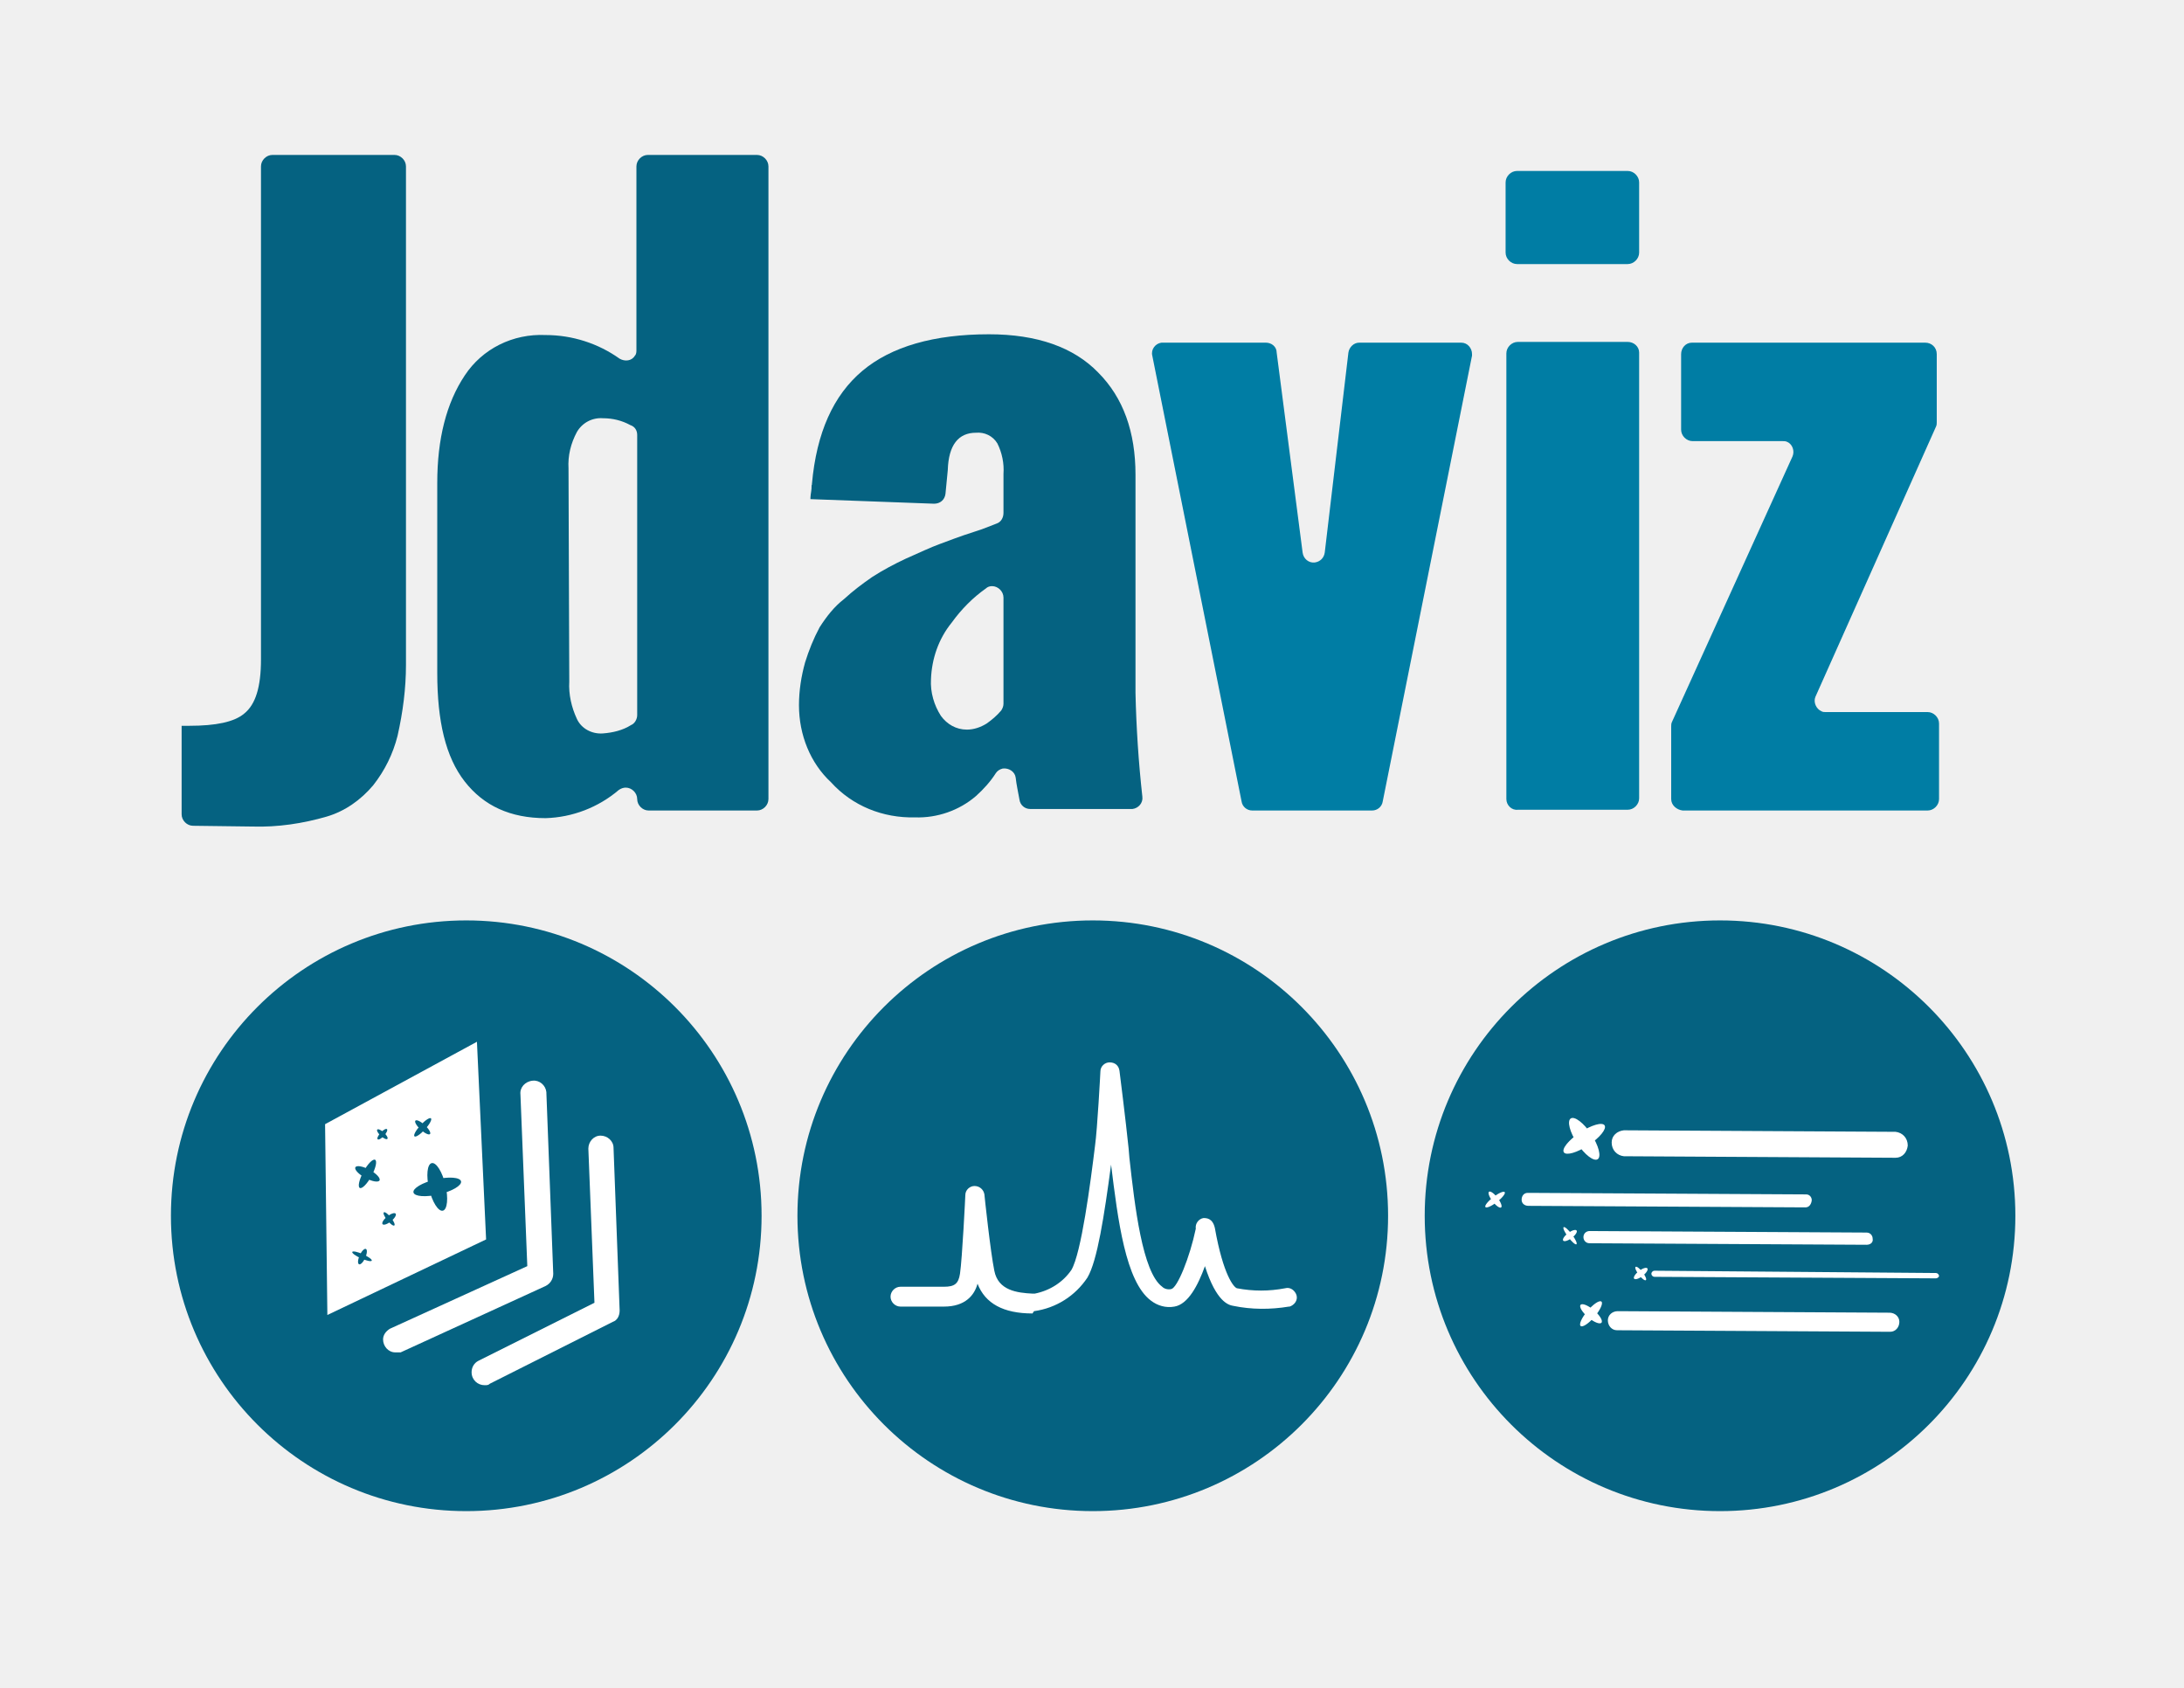
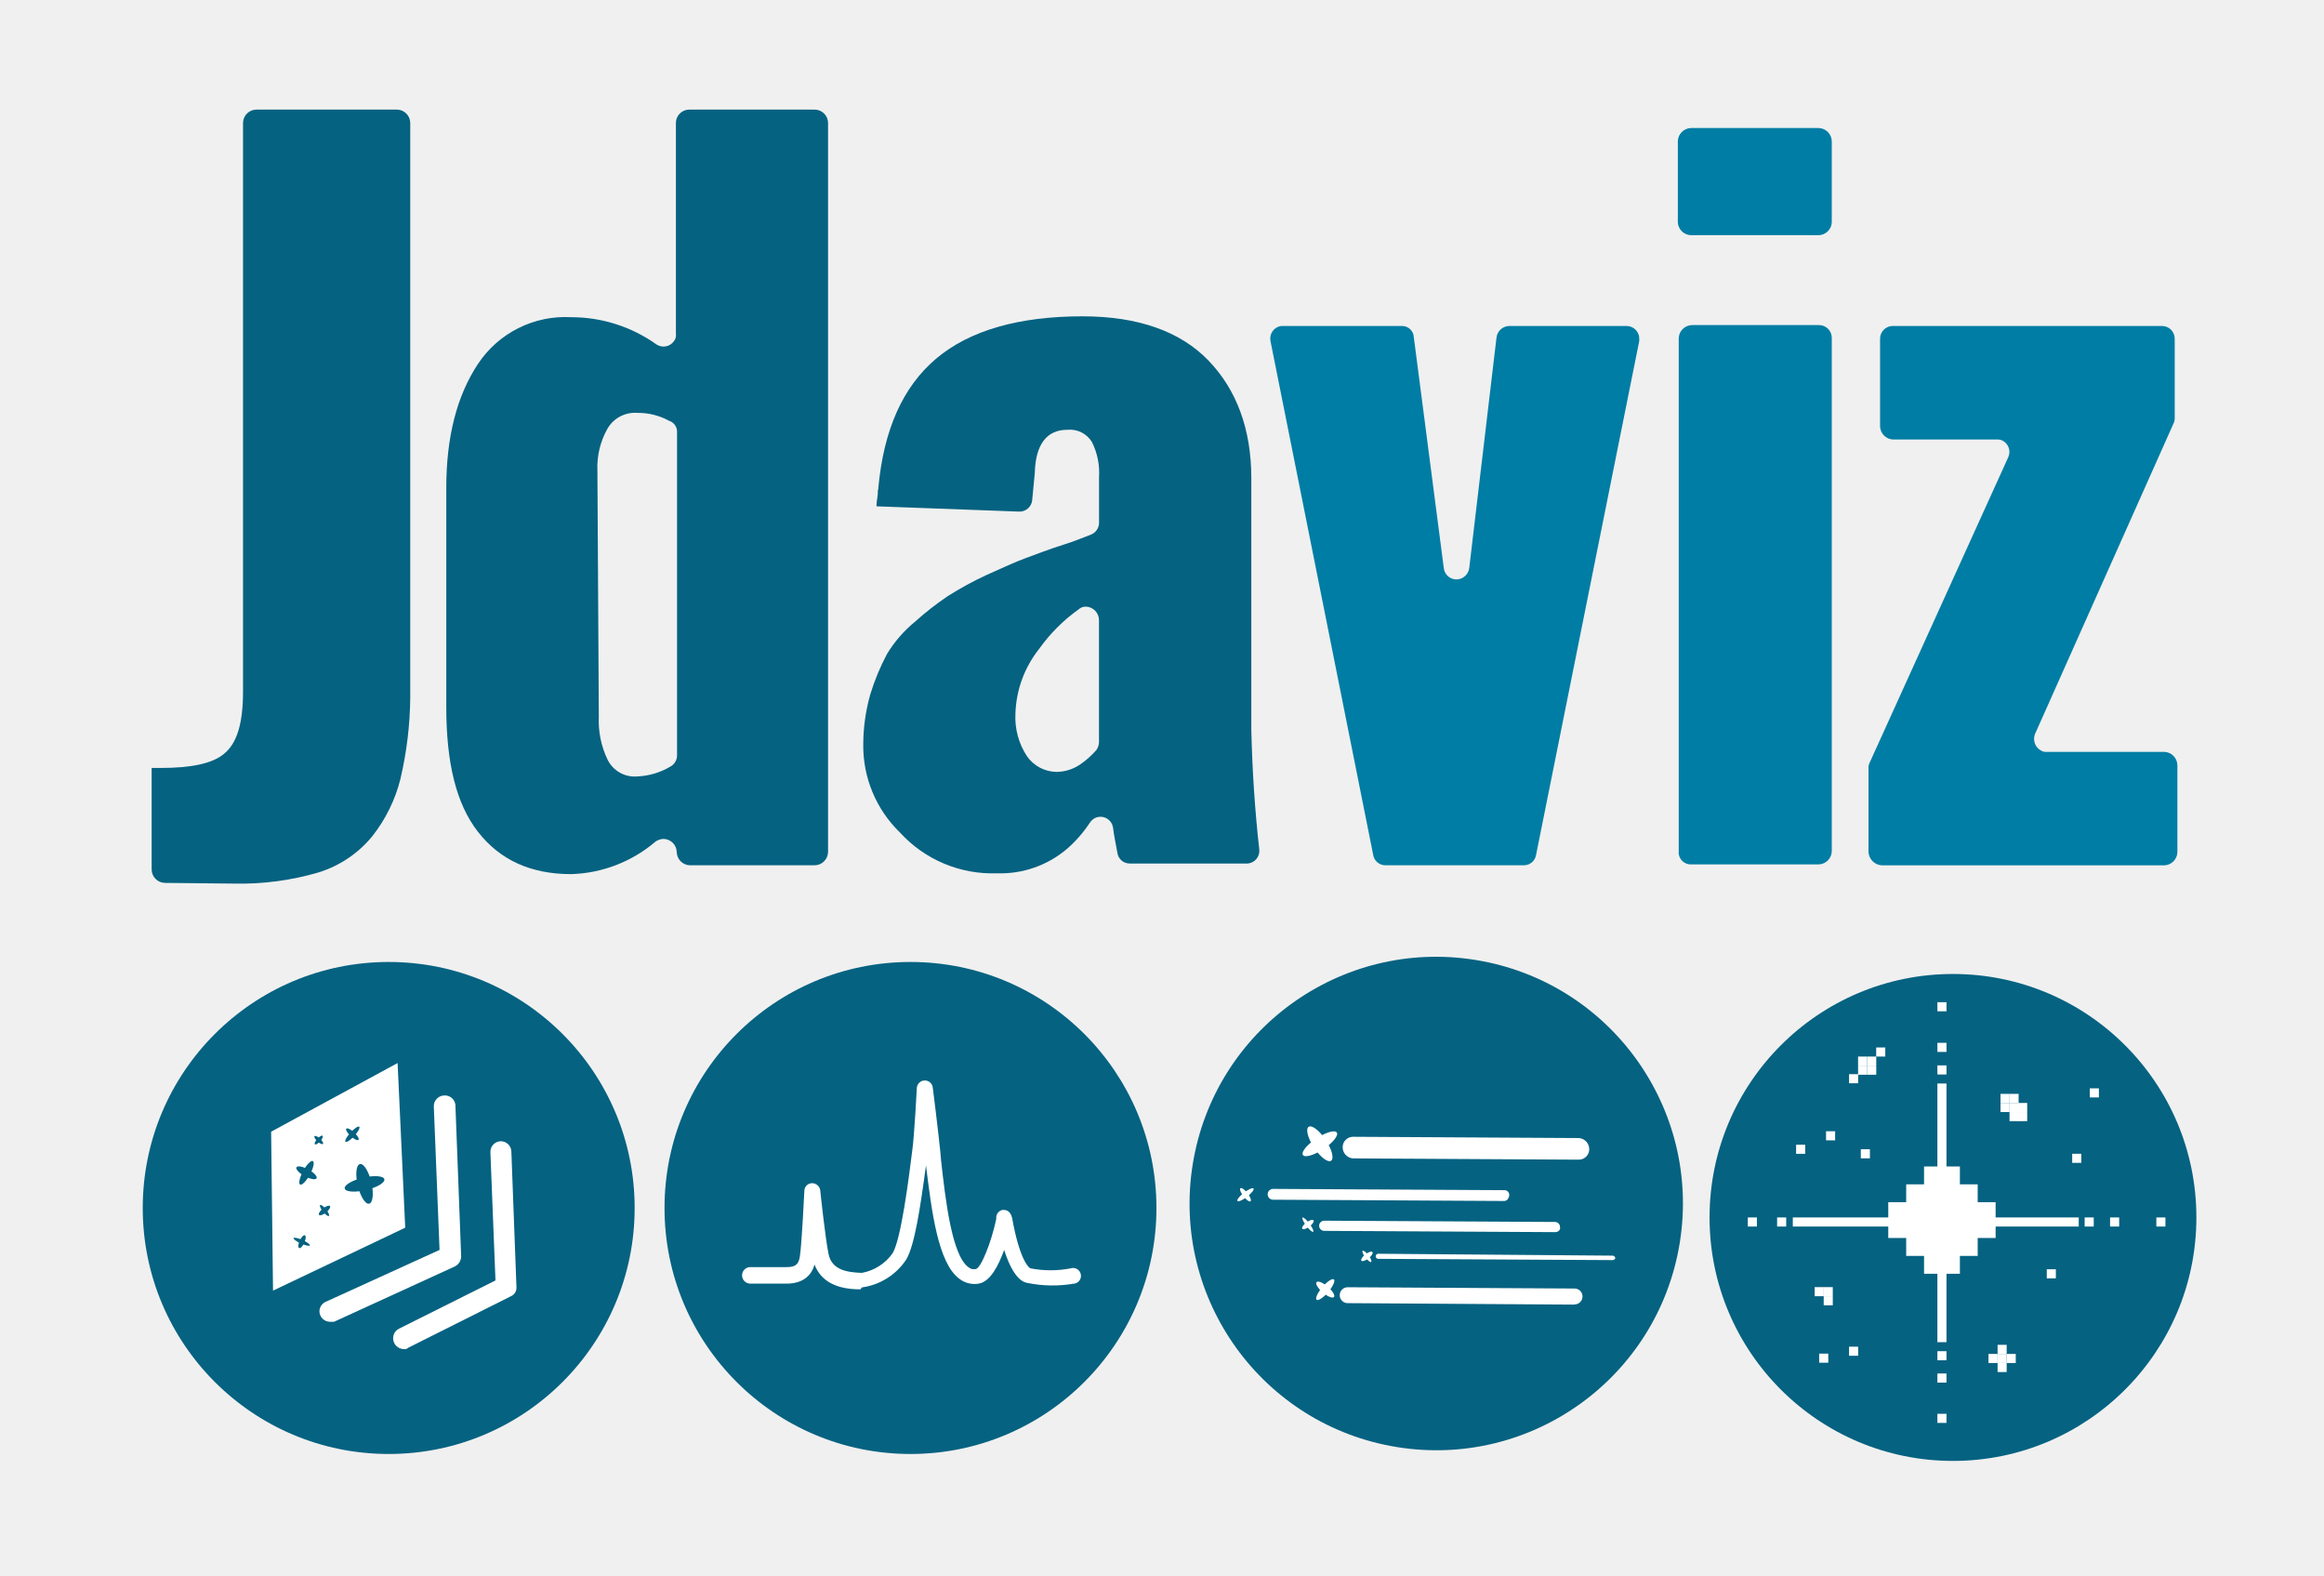
- <svg xmlns="http://www.w3.org/2000/svg" version="1.1" id="Layer_1" x="0px" y="0px" viewBox="0 0 286.2 221.1" style="enable-background:new 0 0 286.2 221.1;" xml:space="preserve">
-   <style type="text/css">
- 	.st0{fill:#056281;}
- 	.st1{fill:#007DA4;}
- 	.st2{fill:#FFFFFF;}
- </style>
-   <path class="st0" d="M25.3,108.2c-0.8,0-1.5-0.7-1.5-1.5V95.1h1c3.5,0,5.9-0.5,7.2-1.6c1.5-1.2,2.2-3.5,2.2-7.1V21.8  c0-0.8,0.7-1.5,1.5-1.5h16c0.8,0,1.5,0.7,1.5,1.5v65.3c0,3.1-0.4,6.2-1.1,9.3c-0.6,2.4-1.7,4.6-3.2,6.5c-1.6,1.9-3.7,3.4-6.1,4.1  c-3.1,0.9-6.4,1.4-9.7,1.3L25.3,108.2z" />
-   <path class="st0" d="M57.3,88.2V63.3c0-5.8,1.2-10.5,3.6-14.1c2.3-3.5,6.3-5.5,10.6-5.3c3.5,0,6.9,1.1,9.7,3.1  c0.7,0.4,1.6,0.3,2-0.4c0.2-0.2,0.2-0.5,0.2-0.8v-24c0-0.8,0.7-1.5,1.5-1.5c0,0,0,0,0,0h14.3c0.8,0,1.5,0.7,1.5,1.5v82.9  c0,0.8-0.7,1.5-1.5,1.5H85c-0.8,0-1.5-0.7-1.5-1.5l0,0c0-0.8-0.7-1.5-1.5-1.5c-0.3,0-0.6,0.1-0.9,0.3c-2.7,2.3-6.1,3.6-9.6,3.7  c-4.6,0-8.1-1.6-10.6-4.8S57.3,94.5,57.3,88.2z M74.6,89.3c-0.1,1.7,0.3,3.4,1,4.9c0.6,1.3,2,2,3.4,1.9c1.3-0.1,2.6-0.4,3.7-1.1  c0.5-0.2,0.8-0.8,0.8-1.3V57c0-0.6-0.3-1.1-0.9-1.3c-1.1-0.6-2.3-0.9-3.6-0.9c-1.4-0.1-2.7,0.6-3.4,1.8c-0.8,1.5-1.2,3.1-1.1,4.8  L74.6,89.3z" />
-   <path class="st0" d="M104.7,92.4c0-1.9,0.3-3.8,0.8-5.6c0.5-1.6,1.1-3.1,1.9-4.6c0.9-1.4,1.9-2.7,3.2-3.7c1.2-1.1,2.4-2,3.7-2.9  c1.4-0.9,2.9-1.7,4.4-2.4c1.8-0.8,3.3-1.5,4.4-1.9s2.6-1,4.5-1.6c1.3-0.4,2.2-0.8,3-1.1c0.6-0.2,0.9-0.8,0.9-1.4v-5.1  c0.1-1.4-0.2-2.8-0.8-4c-0.6-1-1.7-1.5-2.8-1.4c-2.3,0-3.6,1.6-3.7,4.9l-0.3,3.1c-0.1,0.8-0.7,1.3-1.5,1.3l-16.2-0.6  c0-0.1,0-0.4,0.1-1s0-0.8,0.1-0.9v-0.1c0.6-6.7,2.8-11.6,6.6-14.8c3.8-3.2,9.4-4.8,16.6-4.8c6.3,0,11.1,1.7,14.3,5  c3.3,3.3,4.9,7.8,4.9,13.4v28.6c0.1,4.5,0.4,9.1,0.9,13.6c0.1,0.8-0.5,1.5-1.3,1.6c0,0-0.1,0-0.1,0H135c-0.7,0-1.3-0.5-1.4-1.2  c-0.2-1.1-0.4-2-0.5-2.9c-0.1-0.8-0.9-1.3-1.7-1.2c-0.4,0.1-0.7,0.3-0.9,0.6c-0.7,1.1-1.6,2.1-2.6,3c-2.2,1.9-5.1,2.9-8,2.8  c-4.2,0.1-8.2-1.5-11-4.6C106.2,100,104.7,96.3,104.7,92.4z M122,89c-0.1,1.7,0.4,3.4,1.3,4.8c0.8,1.1,2,1.8,3.4,1.8  c0.9,0,1.8-0.3,2.6-0.8c0.7-0.5,1.3-1,1.9-1.7c0.2-0.3,0.3-0.6,0.3-0.9V78.3c0-0.8-0.7-1.5-1.5-1.5c-0.3,0-0.6,0.1-0.8,0.3  c-1.7,1.2-3.2,2.7-4.5,4.5C123,83.7,122.1,86.3,122,89z" />
-   <path class="st1" d="M152.4,44.9h13.5c0.7,0,1.4,0.5,1.4,1.3l3.4,26.2c0.1,0.8,0.8,1.4,1.6,1.3c0.7-0.1,1.2-0.6,1.3-1.3l3.1-26.2  c0.1-0.7,0.7-1.3,1.4-1.3h13.4c0.8,0,1.4,0.7,1.4,1.5c0,0.1,0,0.2,0,0.2L181.2,105c-0.1,0.7-0.7,1.2-1.4,1.2h-15.7  c-0.7,0-1.3-0.5-1.4-1.2L151,46.6c-0.2-0.8,0.4-1.6,1.2-1.7C152.2,44.9,152.3,44.9,152.4,44.9z" />
-   <path class="st1" d="M197.3,33.1v-9.2c0-0.8,0.7-1.5,1.5-1.5l0,0h14.5c0.8,0,1.5,0.7,1.5,1.5c0,0,0,0,0,0v9.2c0,0.8-0.7,1.5-1.5,1.5  l0,0h-14.5C198,34.6,197.3,33.9,197.3,33.1z M197.4,104.7V46.3c0-0.8,0.7-1.5,1.5-1.5h14.4c0.8,0,1.5,0.6,1.5,1.4c0,0,0,0,0,0v58.4  c0,0.8-0.7,1.5-1.5,1.5l0,0h-14.4C198.1,106.2,197.4,105.5,197.4,104.7L197.4,104.7z" />
-   <path class="st1" d="M219,104.7v-9.5c0-0.2,0-0.4,0.1-0.6l15.8-34.8c0.3-0.7,0-1.6-0.7-1.9c-0.2-0.1-0.4-0.1-0.6-0.1h-11.8  c-0.8,0-1.5-0.7-1.5-1.5v0v-9.9c0-0.8,0.6-1.5,1.4-1.5c0,0,0,0,0,0h30.6c0.8,0,1.5,0.6,1.5,1.5v8.9c0,0.2,0,0.4-0.1,0.6l-15.8,35.4  c-0.3,0.7,0.1,1.6,0.8,1.9c0.2,0.1,0.3,0.1,0.5,0.1h13.4c0.8,0,1.5,0.7,1.5,1.5c0,0,0,0,0,0v9.9c0,0.8-0.7,1.5-1.5,1.5h-32.1  C219.7,106.1,219,105.5,219,104.7z" />
-   <circle class="st0" cx="225.4" cy="159.3" r="38.7" />
-   <path class="st2" d="M248.4,151.7l-35.6-0.2c-0.9-0.1-1.6-0.8-1.6-1.8c0-0.9,0.7-1.5,1.6-1.6l35.6,0.2c0.9,0.1,1.6,0.8,1.6,1.8  C249.9,151,249.3,151.7,248.4,151.7L248.4,151.7z" />
-   <path class="st2" d="M244.6,163.1l-36.3-0.2c-0.5,0-0.8-0.4-0.8-0.8c0-0.5,0.4-0.8,0.8-0.8l36.3,0.2c0.5,0,0.8,0.4,0.8,0.8  C245.5,162.8,245.1,163.1,244.6,163.1L244.6,163.1z" />
-   <path class="st2" d="M236.6,158.2l-36.3-0.2c-0.5,0-0.9-0.3-0.9-0.8c0-0.5,0.3-0.9,0.8-0.9c0.1,0,0.1,0,0.2,0l36.3,0.2  c0.5,0,0.8,0.5,0.7,0.9C237.3,157.9,237,158.2,236.6,158.2z" />
-   <path class="st2" d="M253.7,167.5l-36.9-0.2c-0.2,0-0.4-0.2-0.4-0.4c0-0.2,0.2-0.4,0.4-0.4l36.9,0.3c0.2,0,0.4,0.2,0.4,0.4  C254.1,167.3,253.9,167.5,253.7,167.5z" />
-   <path class="st2" d="M247.5,174.5l-35.6-0.2c-0.7,0-1.2-0.6-1.2-1.3s0.6-1.2,1.3-1.2l35.6,0.2c0.7,0,1.3,0.5,1.3,1.2  c0,0.7-0.5,1.3-1.2,1.3C247.6,174.5,247.6,174.5,247.5,174.5L247.5,174.5z" />
-   <ellipse transform="matrix(0.6486 -0.7611 0.7611 0.6486 -57.7242 219.2078)" class="st2" cx="208.5" cy="172.1" rx="2.1" ry="0.6" />
-   <ellipse transform="matrix(0.6486 -0.7611 0.7611 0.6486 -57.7242 219.2078)" class="st2" cx="208.5" cy="172.1" rx="0.6" ry="1.8" />
-   <ellipse transform="matrix(0.8341 -0.5517 0.5517 0.8341 -47.8704 139.3045)" class="st2" cx="207.6" cy="149.2" rx="3.2" ry="1" />
-   <ellipse transform="matrix(0.8341 -0.5517 0.5517 0.8341 -47.8704 139.3045)" class="st2" cx="207.6" cy="149.2" rx="1.1" ry="3.2" />
-   <ellipse transform="matrix(0.7996 -0.6006 0.6006 0.7996 -55.9701 156.0015)" class="st2" cx="205.7" cy="161.9" rx="0.3" ry="1.4" />
-   <ellipse transform="matrix(0.7996 -0.6006 0.6006 0.7996 -55.9896 155.9814)" class="st2" cx="205.7" cy="161.9" rx="1.1" ry="0.4" />
-   <ellipse transform="matrix(0.7913 -0.6114 0.6114 0.7913 -55.2087 152.5623)" class="st2" cx="195.9" cy="157.2" rx="0.4" ry="1.3" />
-   <ellipse transform="matrix(0.7913 -0.6114 0.6114 0.7913 -55.2087 152.5623)" class="st2" cx="195.9" cy="157.2" rx="1.6" ry="0.4" />
-   <ellipse transform="matrix(0.7913 -0.6114 0.6114 0.7913 -57.163 166.2494)" class="st2" cx="215" cy="166.9" rx="0.3" ry="1.1" />
-   <ellipse transform="matrix(0.7913 -0.6114 0.6114 0.7913 -57.163 166.2494)" class="st2" cx="215" cy="166.9" rx="1.1" ry="0.4" />
-   <circle class="st0" cx="143.2" cy="159.3" r="38.7" />
-   <path class="st2" d="M135.3,172.1c-3.8,0-6.2-1.3-7.2-3.9c-0.4,1.5-1.6,3-4.4,3l-5.7,0c-0.7,0-1.3-0.6-1.3-1.3  c0-0.7,0.6-1.3,1.3-1.3l5.7,0c1.4,0,1.9-0.4,2.1-1.7c0.3-2,0.7-10.2,0.7-10.3c0-0.7,0.6-1.2,1.2-1.2c0.7,0,1.2,0.5,1.3,1.1  c0,0.1,0.8,7.6,1.3,10c0.5,2.6,3,2.9,5,3l0.3,0c2-0.4,3.7-1.5,4.8-3.1c1.3-2.2,2.5-11.4,3.1-16.3c0.3-2.1,0.7-9.6,0.7-9.7  c0-0.7,0.6-1.2,1.2-1.2c0.7,0,1.2,0.4,1.3,1.1c0,0,0.8,6.3,1.2,10.2l0.1,1.2c0.7,6.3,1.7,15,4.3,16.9c0.3,0.3,0.8,0.4,1.2,0.3  c0.8-0.2,2.4-4.1,3.2-7.9c-0.1-0.7,0.4-1.3,1-1.4c0,0,0,0,0,0c0.4,0,1.2,0,1.5,1.3c1.1,6.2,2.5,7.8,2.9,7.9c2.1,0.4,4.2,0.4,6.3,0  c0.7-0.2,1.3,0.3,1.5,0.9c0.2,0.7-0.3,1.3-0.9,1.5c0,0-0.1,0-0.1,0c-2.4,0.4-4.9,0.4-7.3-0.1c-0.6-0.1-2.2-0.5-3.7-5.2  c-0.9,2.5-2.2,5-4,5.3c-1.1,0.2-2.2-0.1-3.1-0.8c-3.3-2.5-4.3-10.5-5.2-17.8c-0.9,6.7-1.8,12.6-3.1,14.8c-1.6,2.4-4.1,4-7,4.4  L135.3,172.1L135.3,172.1z" />
-   <circle class="st0" cx="61.1" cy="159.3" r="38.7" />
-   <polygon class="st2" points="63.7,162.4 42.9,172.3 42.6,147.3 62.5,136.5 " />
-   <ellipse transform="matrix(0.4779 -0.8784 0.8784 0.4779 -109.9799 122.6465)" class="st0" cx="48.2" cy="153.8" rx="2.1" ry="0.6" />
-   <ellipse transform="matrix(0.4779 -0.8784 0.8784 0.4779 -109.9799 122.6465)" class="st0" cx="48.2" cy="153.8" rx="0.6" ry="1.8" />
-   <ellipse transform="matrix(0.9736 -0.2284 0.2284 0.9736 -34.003 17.2096)" class="st0" cx="57.3" cy="155.5" rx="3.2" ry="1" />
-   <ellipse transform="matrix(0.9736 -0.2284 0.2284 0.9736 -34.003 17.2096)" class="st0" cx="57.3" cy="155.5" rx="1.1" ry="3.2" />
-   <ellipse transform="matrix(0.4087 -0.9126 0.9126 0.4087 -122.187 140.6872)" class="st0" cx="47.5" cy="164.6" rx="0.3" ry="1.4" />
-   <ellipse transform="matrix(0.4087 -0.9126 0.9126 0.4087 -122.2206 140.6859)" class="st0" cx="47.5" cy="164.7" rx="1.1" ry="0.4" />
-   <ellipse transform="matrix(0.6761 -0.7368 0.7368 0.6761 -90.8882 88.6726)" class="st0" cx="55.4" cy="147.7" rx="0.4" ry="1.3" />
-   <ellipse transform="matrix(0.6761 -0.7368 0.7368 0.6761 -90.8882 88.6726)" class="st0" cx="55.4" cy="147.7" rx="1.6" ry="0.4" />
-   <ellipse transform="matrix(0.6761 -0.7368 0.7368 0.6761 -93.259 85.0595)" class="st0" cx="50.1" cy="148.6" rx="0.3" ry="0.9" />
-   <ellipse transform="matrix(0.6761 -0.7368 0.7368 0.6761 -93.259 85.0595)" class="st0" cx="50.1" cy="148.6" rx="0.9" ry="0.3" />
-   <ellipse transform="matrix(0.78 -0.6258 0.6258 0.78 -88.7321 67.0614)" class="st0" cx="51" cy="159.7" rx="0.3" ry="1.1" />
-   <ellipse transform="matrix(0.78 -0.6258 0.6258 0.78 -88.7321 67.0614)" class="st0" cx="51" cy="159.7" rx="1.1" ry="0.4" />
-   <path class="st2" d="M51.8,177.2c-0.9,0-1.6-0.8-1.6-1.7c0-0.6,0.4-1.1,0.9-1.4l18-8.2l-0.9-22.5c-0.1-0.9,0.6-1.7,1.6-1.8  c0,0,0,0,0,0c0.9-0.1,1.7,0.6,1.8,1.5c0,0,0,0.1,0,0.1l0.9,23.7c0,0.7-0.4,1.3-1,1.6l-19,8.7C52.3,177.2,52,177.2,51.8,177.2z" />
-   <path class="st2" d="M63.5,181.5c-0.9,0-1.7-0.7-1.7-1.7c0-0.6,0.3-1.2,0.9-1.5l15.2-7.6l-0.8-20.2c0-0.9,0.7-1.7,1.6-1.7  c0,0,0,0,0,0l0,0c0.9,0,1.7,0.7,1.7,1.6l0.8,21.3c0,0.7-0.3,1.3-0.9,1.5l-16.1,8.1C64,181.5,63.8,181.5,63.5,181.5z" />
+ <svg xmlns="http://www.w3.org/2000/svg" id="Layer_1" data-name="Layer 1" viewBox="0 0 365.67 247.83">
+   <defs>
+     <style>.cls-1{fill:#056281;}.cls-2{fill:#007da4;}.cls-3{fill:#fff;}</style>
+   </defs>
+   <path class="cls-1" d="M25.93,138.89a2.13,2.13,0,0,1-2.07-2.08v-16h1.38c4.85,0,8.17-.69,10-2.22,2.07-1.66,3-4.84,3-9.82V19.31a2.12,2.12,0,0,1,2.08-2.07H62.47a2.12,2.12,0,0,1,2.08,2.07v90.38A58.29,58.29,0,0,1,63,122.56a23.89,23.89,0,0,1-4.43,9,17.7,17.7,0,0,1-8.44,5.68A43.86,43.86,0,0,1,36.73,139Z" />
+   <path class="cls-1" d="M70.22,111.21V76.75q0-12,5-19.52A16.49,16.49,0,0,1,89.88,49.9a23.1,23.1,0,0,1,13.42,4.29,2,2,0,0,0,2.77-.56,1.46,1.46,0,0,0,.28-1.1V19.31a2.11,2.11,0,0,1,2.07-2.07h19.79a2.12,2.12,0,0,1,2.08,2.07V134.05a2.13,2.13,0,0,1-2.08,2.07H108.56a2.13,2.13,0,0,1-2.08-2.07h0a2.12,2.12,0,0,0-2.07-2.08,2.29,2.29,0,0,0-1.25.41,21.43,21.43,0,0,1-13.28,5.13c-6.37,0-11.21-2.22-14.67-6.65S70.22,119.93,70.22,111.21Zm24,1.52a14.17,14.17,0,0,0,1.38,6.78,4.76,4.76,0,0,0,4.71,2.63,11.06,11.06,0,0,0,5.12-1.52,2,2,0,0,0,1.1-1.8V68a1.79,1.79,0,0,0-1.24-1.8,10.23,10.23,0,0,0-5-1.25,5,5,0,0,0-4.71,2.49A12.37,12.37,0,0,0,94,74.12Z" />
+   <path class="cls-1" d="M135.83,117a29.19,29.19,0,0,1,1.1-7.75,35.83,35.83,0,0,1,2.63-6.36A19.89,19.89,0,0,1,144,97.78a47.22,47.22,0,0,1,5.12-4,53.64,53.64,0,0,1,6.09-3.32c2.49-1.11,4.57-2.08,6.09-2.63s3.6-1.38,6.23-2.21c1.8-.56,3-1.11,4.15-1.53a2,2,0,0,0,1.25-1.93V75.09a10.87,10.87,0,0,0-1.11-5.54,4.06,4.06,0,0,0-3.88-1.94c-3.18,0-5,2.22-5.12,6.78l-.41,4.3a2,2,0,0,1-2.08,1.79l-22.42-.83a8,8,0,0,1,.14-1.38c.14-.83,0-1.11.14-1.25v-.13c.83-9.28,3.87-16.06,9.13-20.49s13-6.64,23-6.64c8.72,0,15.36,2.35,19.79,6.92s6.78,10.79,6.78,18.55v39.58c.14,6.23.55,12.59,1.25,18.82a2,2,0,0,1-1.8,2.21H177.76a1.94,1.94,0,0,1-1.94-1.66c-.27-1.52-.55-2.76-.69-4a2,2,0,0,0-2.35-1.66,2,2,0,0,0-1.25.83,20.18,20.18,0,0,1-3.6,4.15,16.16,16.16,0,0,1-11.07,3.88A19.67,19.67,0,0,1,141.64,131,19,19,0,0,1,135.83,117Zm23.94-4.7a11.16,11.16,0,0,0,1.8,6.64,5.77,5.77,0,0,0,4.7,2.49,6.79,6.79,0,0,0,3.6-1.11A13.78,13.78,0,0,0,172.5,118a2.2,2.2,0,0,0,.42-1.24V97.51a2.13,2.13,0,0,0-2.08-2.08,1.58,1.58,0,0,0-1.11.42,26.42,26.42,0,0,0-6.22,6.22A17.19,17.19,0,0,0,159.77,112.32Z" />
+   <path class="cls-2" d="M201.84,51.28h18.69a1.85,1.85,0,0,1,1.93,1.8l4.71,36.26a2,2,0,0,0,2.21,1.8,2.06,2.06,0,0,0,1.8-1.8l4.29-36.26a2.07,2.07,0,0,1,1.94-1.8H256a2,2,0,0,1,1.93,2.08v.27L241.7,134.46a1.94,1.94,0,0,1-1.94,1.66H218a1.94,1.94,0,0,1-1.94-1.66L199.9,53.63a2,2,0,0,1,1.67-2.35Z" />
+   <path class="cls-2" d="M264,35V22.22a2.13,2.13,0,0,1,2.08-2.08h20.07a2.12,2.12,0,0,1,2.07,2.08h0V35A2.12,2.12,0,0,1,286.13,37H266.06A2.13,2.13,0,0,1,264,35Zm.14,99.1V53.22a2.13,2.13,0,0,1,2.08-2.08h19.93a2,2,0,0,1,2.07,1.94h0v80.83a2.12,2.12,0,0,1-2.07,2.07H266.2a1.92,1.92,0,0,1-2.08-1.93Z" />
+   <path class="cls-2" d="M294,134.05V120.9a1.72,1.72,0,0,1,.14-.83L316,71.9a2,2,0,0,0-1-2.63,1.83,1.83,0,0,0-.83-.13H297.89a2.13,2.13,0,0,1-2.07-2.08h0V53.36a2,2,0,0,1,1.93-2.08H340.1a2,2,0,0,1,2.08,2.08V65.68a1.76,1.76,0,0,1-.14.83l-21.86,49a2.09,2.09,0,0,0,1.1,2.63,1.25,1.25,0,0,0,.69.14h18.55a2.13,2.13,0,0,1,2.08,2.07h0v13.71a2.13,2.13,0,0,1-2.08,2.07H296.09A2.23,2.23,0,0,1,294,134.05Z" />
+   <circle class="cls-1" cx="225.48" cy="190.02" r="38.7" transform="matrix(0.16, -0.99, 0.99, 0.16, 1.79, 382.15)" />
+   <path class="cls-3" d="M248.46,182.43l-35.6-.2a1.76,1.76,0,0,1-1.6-1.8,1.64,1.64,0,0,1,1.6-1.6l35.6.2a1.76,1.76,0,0,1,1.6,1.8,1.64,1.64,0,0,1-1.6,1.6Z" />
+   <path class="cls-3" d="M244.66,193.83l-36.3-.2a.8.8,0,1,1,0-1.6l36.3.2a.79.79,0,0,1,.8.8c.1.5-.3.8-.8.8Z" />
+   <path class="cls-3" d="M236.66,188.93l-36.3-.2a.85.85,0,1,1-.1-1.7h.2l36.3.2a.74.74,0,0,1,.7.9C237.36,188.63,237.06,188.93,236.66,188.93Z" />
+   <path class="cls-3" d="M253.76,198.23l-36.9-.2a.4.4,0,0,1,0-.8l36.9.3a.43.43,0,0,1,.4.4A.45.45,0,0,1,253.76,198.23Z" />
+   <path class="cls-3" d="M247.56,205.23,212,205a1.25,1.25,0,0,1,.1-2.5l35.6.2a1.25,1.25,0,1,1,.1,2.5Z" />
+   <ellipse class="cls-3" cx="208.52" cy="202.85" rx="2.1" ry="0.6" transform="translate(-81.12 229.99) rotate(-49.56)" />
+   <ellipse class="cls-3" cx="208.52" cy="202.85" rx="0.6" ry="1.8" transform="translate(-81.12 229.99) rotate(-49.56)" />
+   <ellipse class="cls-3" cx="207.68" cy="179.92" rx="3.2" ry="1" transform="translate(-64.8 144.43) rotate(-33.48)" />
+   <ellipse class="cls-3" cx="207.68" cy="179.92" rx="1.1" ry="3.2" transform="translate(-64.8 144.43) rotate(-33.48)" />
+   <ellipse class="cls-3" cx="205.78" cy="192.65" rx="0.3" ry="1.4" transform="translate(-74.45 162.2) rotate(-36.91)" />
+   <ellipse class="cls-3" cx="205.79" cy="192.63" rx="1.1" ry="0.4" transform="translate(-74.44 162.2) rotate(-36.91)" />
+   <ellipse class="cls-3" cx="195.97" cy="187.94" rx="0.4" ry="1.3" transform="translate(-74.01 159.04) rotate(-37.69)" />
+   <ellipse class="cls-3" cx="195.97" cy="187.94" rx="1.6" ry="0.4" transform="translate(-74.01 159.04) rotate(-37.69)" />
+   <ellipse class="cls-3" cx="215.08" cy="197.63" rx="0.3" ry="1.1" transform="translate(-75.95 172.75) rotate(-37.69)" />
+   <ellipse class="cls-3" cx="215.08" cy="197.63" rx="1.1" ry="0.4" transform="translate(-75.95 172.75) rotate(-37.69)" />
+   <circle class="cls-1" cx="143.26" cy="190.03" r="38.7" />
+   <path class="cls-3" d="M135.36,202.83q-5.7,0-7.2-3.9c-.4,1.5-1.6,3-4.4,3h-5.7a1.3,1.3,0,1,1,0-2.6h5.7c1.4,0,1.9-.4,2.1-1.7.3-2,.7-10.2.7-10.3a1.22,1.22,0,0,1,1.2-1.2,1.3,1.3,0,0,1,1.3,1.1c0,.1.8,7.6,1.3,10,.5,2.6,3,2.9,5,3h.3a7.55,7.55,0,0,0,4.8-3.1c1.3-2.2,2.5-11.4,3.1-16.3.3-2.1.7-9.6.7-9.7a1.26,1.26,0,0,1,2.5-.1s.8,6.3,1.2,10.2l.1,1.2c.7,6.3,1.7,15,4.3,16.9a1.31,1.31,0,0,0,1.2.3c.8-.2,2.4-4.1,3.2-7.9a1.25,1.25,0,0,1,1-1.4h0c.4,0,1.2,0,1.5,1.3,1.1,6.2,2.5,7.8,2.9,7.9a16.69,16.69,0,0,0,6.3,0,1.24,1.24,0,1,1,.6,2.4H169a19.91,19.91,0,0,1-7.3-.1c-.6-.1-2.2-.5-3.7-5.2-.9,2.5-2.2,5-4,5.3a3.88,3.88,0,0,1-3.1-.8c-3.3-2.5-4.3-10.5-5.2-17.8-.9,6.7-1.8,12.6-3.1,14.8a10,10,0,0,1-7,4.4l-.2.3Z" />
+   <circle class="cls-1" cx="61.16" cy="190.03" r="38.7" />
+   <polygon class="cls-3" points="63.76 193.13 42.96 203.03 42.66 178.03 62.56 167.23 63.76 193.13" />
+   <ellipse class="cls-1" cx="48.23" cy="184.49" rx="2.1" ry="0.6" transform="translate(-136.88 138.69) rotate(-61.45)" />
+   <ellipse class="cls-1" cx="48.23" cy="184.49" rx="0.6" ry="1.8" transform="translate(-136.88 138.69) rotate(-61.45)" />
+   <ellipse class="cls-1" cx="57.37" cy="186.23" rx="3.2" ry="1" transform="translate(-41.02 18.03) rotate(-13.2)" />
+   <ellipse class="cls-1" cx="57.37" cy="186.23" rx="1.1" ry="3.2" transform="translate(-41.02 18.03) rotate(-13.2)" />
+   <ellipse class="cls-1" cx="47.47" cy="195.35" rx="0.3" ry="1.4" transform="translate(-150.22 158.84) rotate(-65.88)" />
+   <ellipse class="cls-1" cx="47.51" cy="195.34" rx="1.1" ry="0.4" transform="translate(-150.18 158.87) rotate(-65.88)" />
+   <ellipse class="cls-1" cx="55.45" cy="178.43" rx="0.4" ry="1.3" transform="translate(-113.51 98.65) rotate(-47.46)" />
+   <ellipse class="cls-1" cx="55.45" cy="178.43" rx="1.6" ry="0.4" transform="translate(-113.51 98.65) rotate(-47.46)" />
+   <ellipse class="cls-1" cx="50.15" cy="179.34" rx="0.3" ry="0.9" transform="translate(-115.89 95.04) rotate(-47.46)" />
+   <ellipse class="cls-1" cx="50.15" cy="179.34" rx="0.9" ry="0.3" transform="translate(-115.89 95.04) rotate(-47.46)" />
+   <ellipse class="cls-1" cx="51.06" cy="190.42" rx="0.3" ry="1.1" transform="translate(-107.93 73.85) rotate(-38.74)" />
+   <ellipse class="cls-1" cx="51.06" cy="190.42" rx="1.1" ry="0.4" transform="translate(-107.93 73.85) rotate(-38.74)" />
+   <path class="cls-3" d="M51.86,207.93a1.67,1.67,0,0,1-1.6-1.7,1.69,1.69,0,0,1,.9-1.4l18-8.2-.9-22.5a1.68,1.68,0,0,1,1.6-1.8h0a1.67,1.67,0,0,1,1.8,1.5v.1l.9,23.7a1.78,1.78,0,0,1-1,1.6l-19,8.7Z" />
+   <path class="cls-3" d="M63.56,212.23a1.69,1.69,0,0,1-1.7-1.7,1.65,1.65,0,0,1,.9-1.5l15.2-7.6-.8-20.2a1.67,1.67,0,0,1,1.6-1.7h0a1.67,1.67,0,0,1,1.7,1.6l.8,21.3a1.46,1.46,0,0,1-.9,1.5L64.26,212A.84.84,0,0,1,63.56,212.23Z" />
+   <circle class="cls-1" cx="307.29" cy="191.52" r="38.3" />
+   <polygon class="cls-3" points="311.18 189.12 311.18 186.31 308.38 186.31 308.38 183.5 305.56 183.5 302.74 183.5 302.74 186.31 299.93 186.31 299.93 189.12 297.11 189.12 297.11 191.94 297.11 194.75 299.93 194.75 299.93 197.57 302.74 197.57 302.74 200.38 305.56 200.38 308.38 200.38 308.38 197.57 311.18 197.57 311.18 194.75 314 194.75 314 191.94 314 189.12 311.18 189.12" />
+   <rect class="cls-3" x="282.09" y="191.52" width="44.99" height="1.43" />
+   <rect class="cls-3" x="304.84" y="170.45" width="1.43" height="40.69" />
+   <rect class="cls-3" x="286.24" y="212.94" width="1.43" height="1.43" />
+   <rect class="cls-3" x="290.94" y="211.85" width="1.43" height="1.43" />
+   <rect class="cls-3" x="285.53" y="202.48" width="1.43" height="1.43" />
+   <rect class="cls-3" x="286.95" y="202.48" width="1.43" height="1.43" />
+   <rect class="cls-3" x="286.95" y="203.91" width="1.43" height="1.43" />
+   <rect class="cls-3" x="326.05" y="181.5" width="1.43" height="1.43" />
+   <rect class="cls-3" x="322.05" y="199.67" width="1.43" height="1.43" />
+   <rect class="cls-3" x="312.88" y="212.99" width="1.43" height="1.43" />
+   <rect class="cls-3" x="314.31" y="214.41" width="1.43" height="1.43" />
+   <rect class="cls-3" x="314.31" y="212.99" width="1.43" height="1.43" />
+   <rect class="cls-3" x="315.74" y="212.99" width="1.43" height="1.43" />
+   <rect class="cls-3" x="314.31" y="211.56" width="1.43" height="1.43" />
+   <rect class="cls-3" x="293.79" y="166.21" width="1.43" height="1.43" />
+   <rect class="cls-3" x="292.36" y="166.21" width="1.43" height="1.43" />
+   <rect class="cls-3" x="293.79" y="167.64" width="1.43" height="1.43" />
+   <rect class="cls-3" x="292.36" y="167.64" width="1.43" height="1.43" />
+   <rect class="cls-3" x="290.94" y="168.98" width="1.43" height="1.43" />
+   <rect class="cls-3" x="295.21" y="164.78" width="1.43" height="1.43" />
+   <rect class="cls-3" x="317.54" y="174.94" width="1.43" height="1.43" />
+   <rect class="cls-3" x="317.54" y="173.51" width="1.43" height="1.43" />
+   <rect class="cls-3" x="316.19" y="173.51" width="1.43" height="1.43" />
+   <rect class="cls-3" x="314.77" y="173.51" width="1.43" height="1.43" />
+   <rect class="cls-3" x="316.19" y="172.08" width="1.43" height="1.43" />
+   <rect class="cls-3" x="314.77" y="172.08" width="1.43" height="1.43" />
+   <rect class="cls-3" x="316.19" y="174.94" width="1.43" height="1.43" />
+   <rect class="cls-3" x="287.32" y="177.96" width="1.43" height="1.43" />
+   <rect class="cls-3" x="292.79" y="180.79" width="1.43" height="1.43" />
+   <rect class="cls-3" x="282.61" y="180.08" width="1.43" height="1.43" />
+   <rect class="cls-3" x="328.82" y="171.21" width="1.43" height="1.43" />
+   <rect class="cls-3" x="304.84" y="212.56" width="1.43" height="1.43" />
+   <rect class="cls-3" x="304.84" y="167.6" width="1.43" height="1.43" />
+   <rect class="cls-3" x="328.01" y="191.52" width="1.43" height="1.43" />
+   <rect class="cls-3" x="332.01" y="191.52" width="1.43" height="1.43" />
+   <rect class="cls-3" x="279.62" y="191.52" width="1.43" height="1.43" />
+   <rect class="cls-3" x="275.01" y="191.52" width="1.43" height="1.43" />
+   <rect class="cls-3" x="339.29" y="191.52" width="1.43" height="1.43" />
+   <rect class="cls-3" x="304.84" y="164.05" width="1.43" height="1.43" />
+   <rect class="cls-3" x="304.84" y="216.07" width="1.43" height="1.43" />
+   <rect class="cls-3" x="304.84" y="157.66" width="1.43" height="1.43" />
+   <rect class="cls-3" x="304.84" y="222.41" width="1.43" height="1.43" />
</svg>
